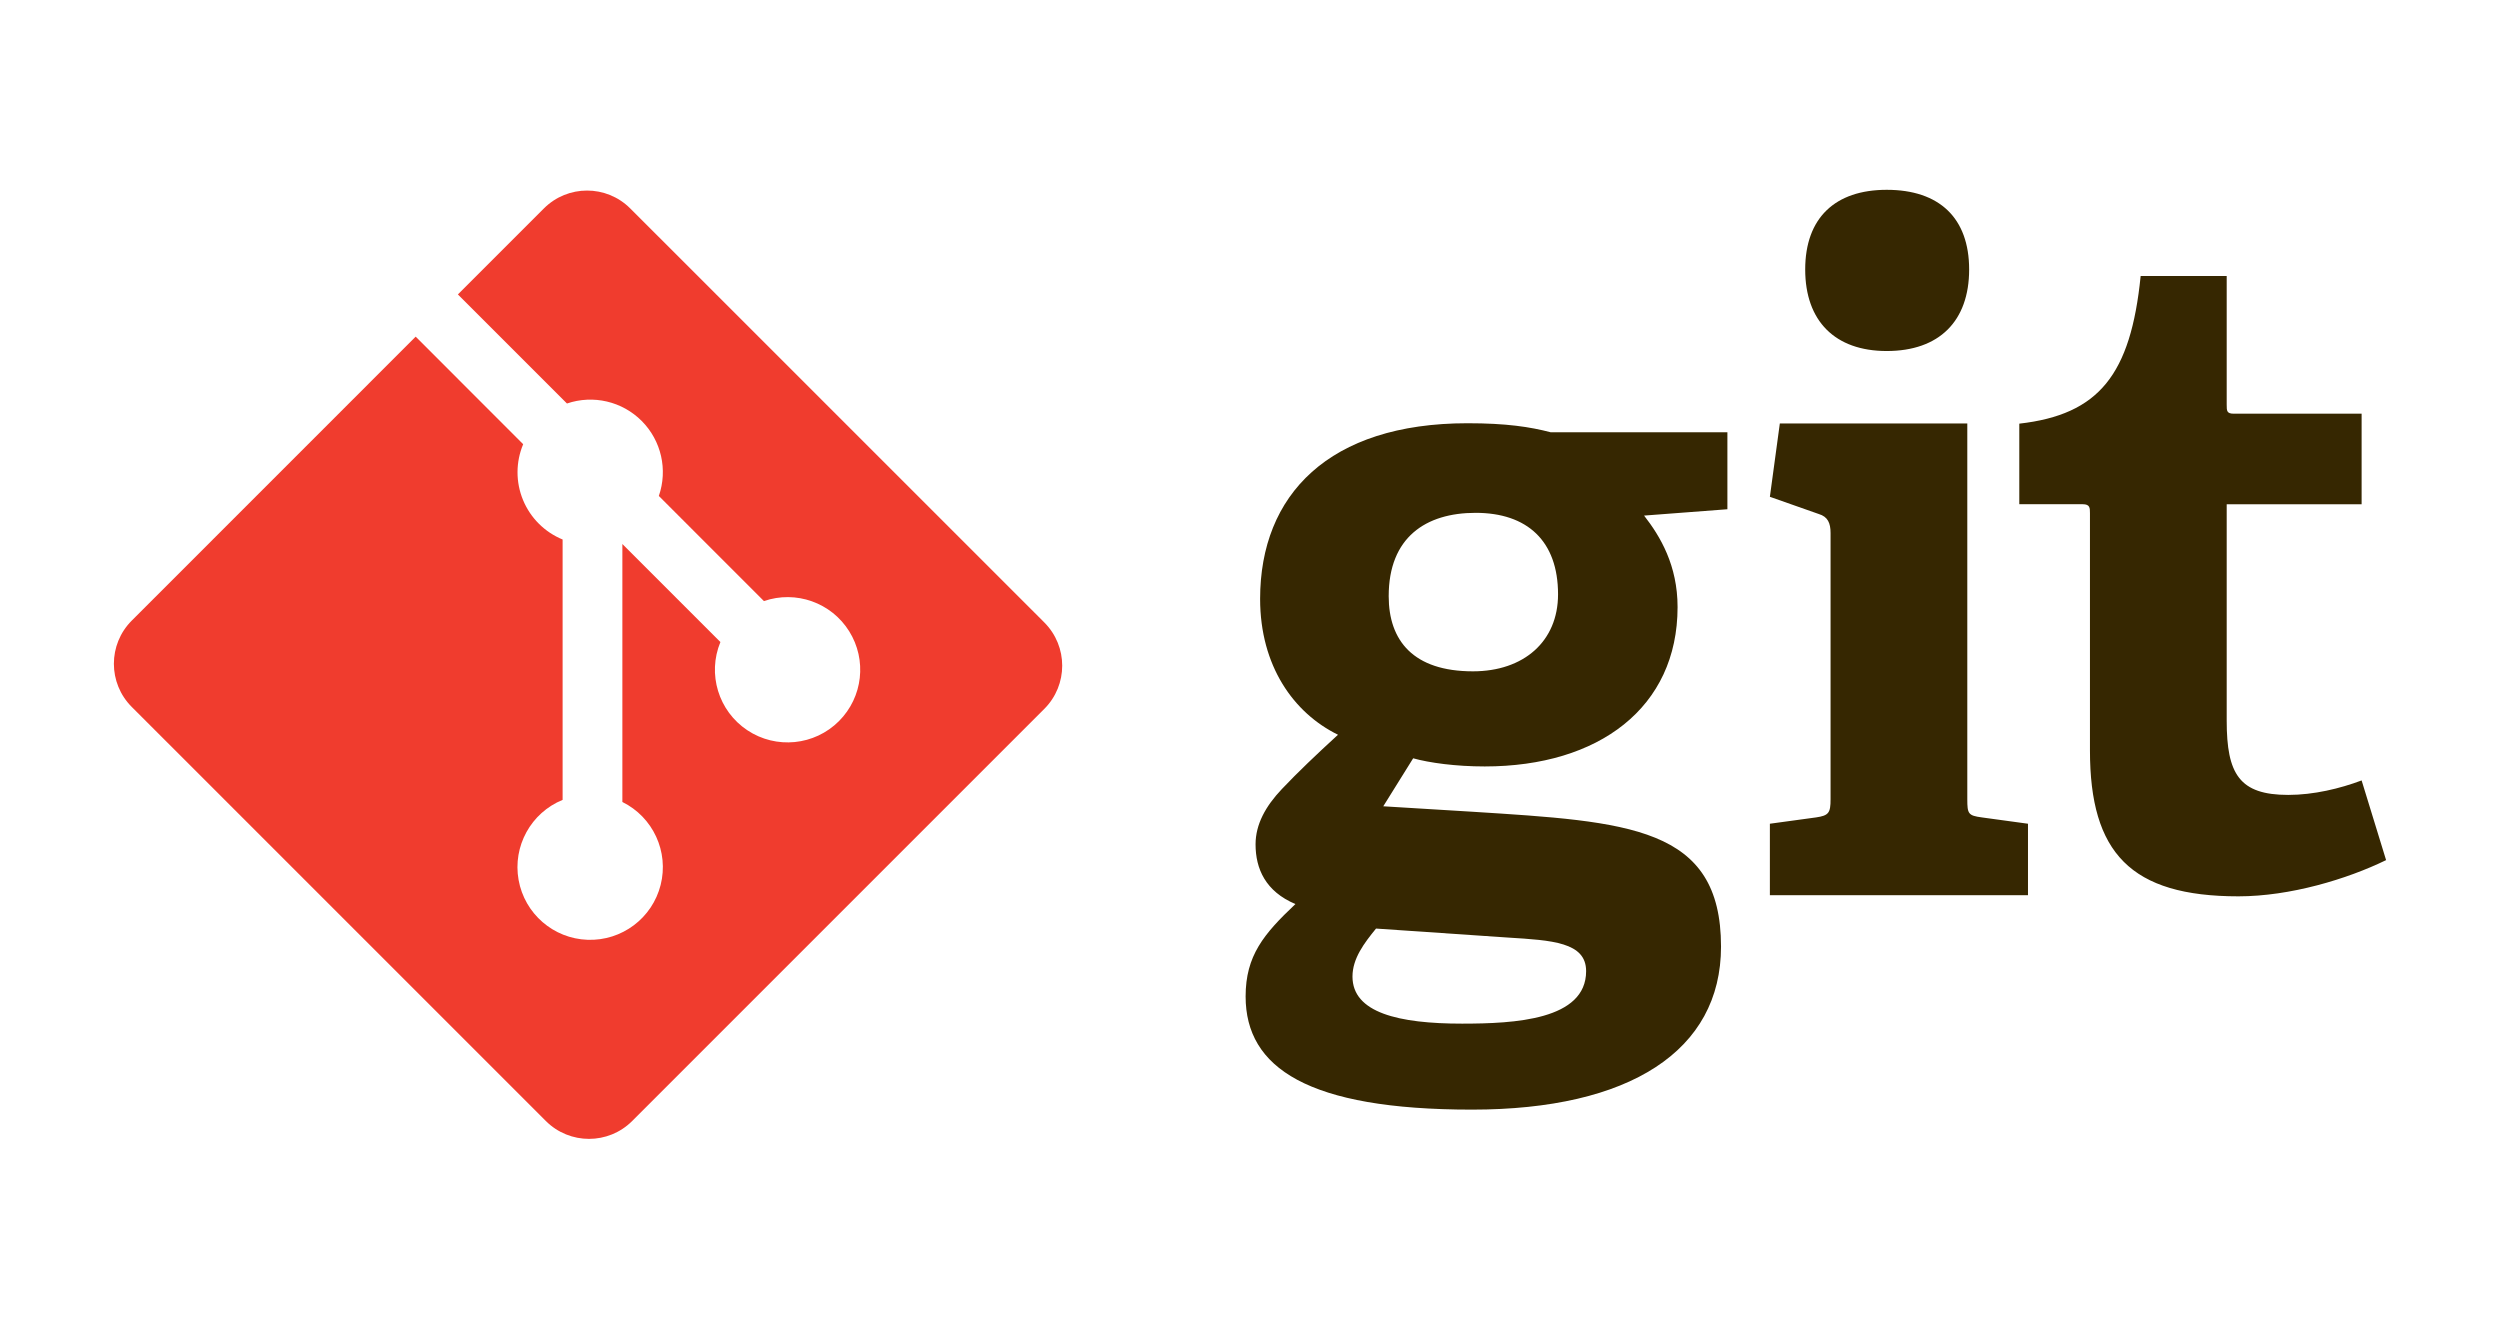
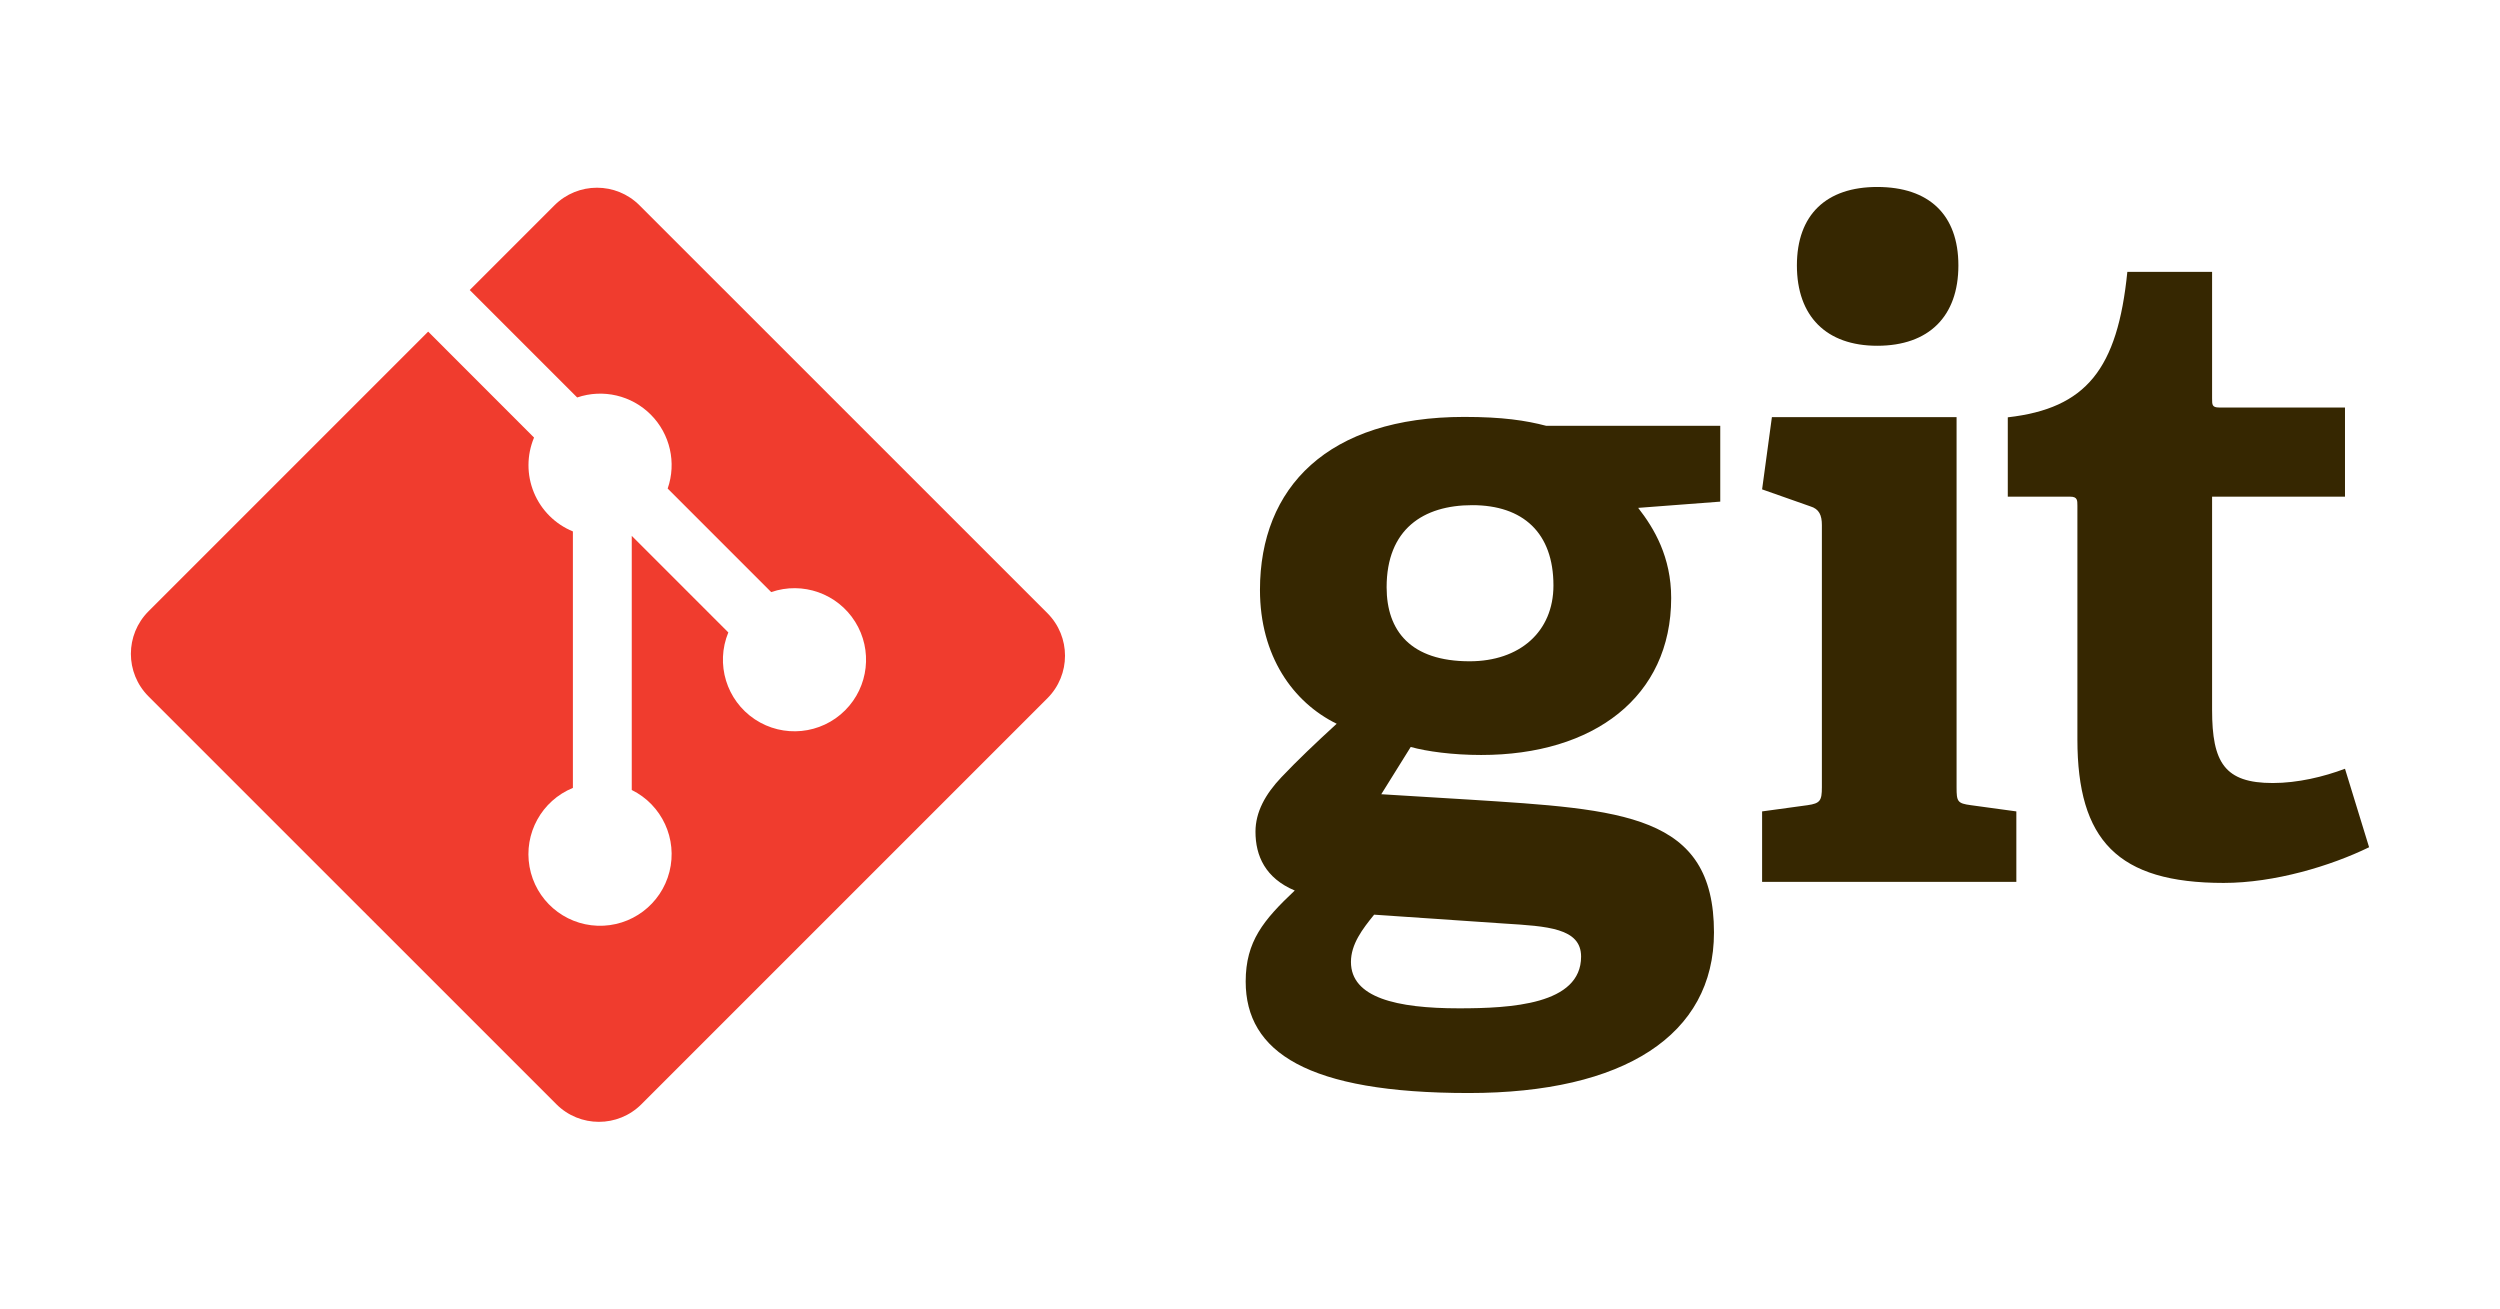
- <svg xmlns="http://www.w3.org/2000/svg" id="svg8" version="1.1" height="70" width="131.709">
+ <svg xmlns="http://www.w3.org/2000/svg" width="133.709" height="70" version="1.1" id="svg8">
  <defs id="defs12" />
-   <g transform="translate(5.999561)" style="stroke-width:0.1" id="g6">
-     <path style="fill:#362701" id="path2" d="m 71.742,27.018 c -2.625,0 -4.58,1.29 -4.58,4.39 0,2.338 1.289,3.96 4.439,3.96 2.67,0 4.483,-1.573 4.483,-4.056 0,-2.813 -1.623,-4.294 -4.342,-4.294 z M 66.494,48.92 c -0.62,0.763 -1.24,1.573 -1.24,2.528 0,1.907 2.432,2.481 5.773,2.481 2.767,0 6.536,-0.194 6.536,-2.766 0,-1.53 -1.813,-1.624 -4.104,-1.768 z M 80.616,27.163 c 0.858,1.098 1.765,2.625 1.765,4.82 0,5.295 -4.15,8.396 -10.16,8.396 -1.53,0 -2.912,-0.19 -3.77,-0.429 l -1.575,2.528 4.675,0.286 c 8.254,0.526 13.119,0.765 13.119,7.108 0,5.488 -4.817,8.587 -13.12,8.587 -8.634,0 -11.926,-2.195 -11.926,-5.963 0,-2.148 0.954,-3.29 2.624,-4.867 -1.575,-0.666 -2.1,-1.858 -2.1,-3.146 0,-1.05 0.525,-2.005 1.385,-2.912 0.859,-0.905 1.813,-1.813 2.958,-2.862 -2.338,-1.145 -4.103,-3.626 -4.103,-7.157 0,-5.486 3.626,-9.254 10.924,-9.254 2.052,0 3.293,0.19 4.39,0.477 h 9.304 v 4.054 l -4.39,0.334 M 93.4,18.493 c -2.72,0 -4.295,-1.576 -4.295,-4.296 C 89.105,11.48 90.68,10 93.4,10 c 2.768,0 4.342,1.48 4.342,4.197 0,2.72 -1.574,4.296 -4.342,4.296 z m -6.156,28.67 v -3.766 l 2.434,-0.333 c 0.668,-0.097 0.763,-0.239 0.763,-0.956 V 28.082 c 0,-0.524 -0.143,-0.86 -0.621,-1.002 l -2.576,-0.907 0.524,-3.863 h 9.877 v 19.798 c 0,0.764 0.046,0.86 0.764,0.956 l 2.433,0.333 v 3.767 H 87.244 m 32.464,-1.85 c -2.052,1.001 -5.057,1.908 -7.778,1.908 -5.677,0 -7.823,-2.288 -7.823,-7.682 V 27.042 c 0,-0.286 0,-0.478 -0.383,-0.478 h -3.34 V 22.32 c 4.2,-0.479 5.87,-2.578 6.394,-7.778 h 4.533 v 6.776 c 0,0.333 0,0.477 0.382,0.477 h 6.726 v 4.77 h -7.108 v 11.402 c 0,2.815 0.668,3.912 3.243,3.912 1.338,0 2.72,-0.333 3.865,-0.763 l 1.29,4.2" />
-     <path style="fill:#f03c2e" id="path4" d="M 49.02,32.794 27.204,10.982 a 3.217,3.217 0 0 0 -4.55,0 l -4.53,4.53 5.746,5.746 a 3.82,3.82 0 0 1 4.84,4.871 l 5.537,5.538 a 3.827,3.827 0 0 1 3.955,6.322 3.828,3.828 0 0 1 -6.248,-4.164 l -5.165,-5.164 v 13.59 A 3.83,3.83 0 1 1 23.641,42.14 V 28.423 a 3.827,3.827 0 0 1 -2.078,-5.02 L 15.9,17.736 0.943,32.694 a 3.218,3.218 0 0 0 0,4.551 l 21.814,21.813 a 3.218,3.218 0 0 0 4.55,0 L 49.019,37.346 a 3.22,3.22 0 0 0 0,-4.552" />
+   <g id="g6" style="stroke-width:0.1" transform="translate(6.999561)">
+     <path d="m 71.742,27.018 c -2.625,0 -4.58,1.29 -4.58,4.39 0,2.338 1.289,3.96 4.439,3.96 2.67,0 4.483,-1.573 4.483,-4.056 0,-2.813 -1.623,-4.294 -4.342,-4.294 z M 66.494,48.92 c -0.62,0.763 -1.24,1.573 -1.24,2.528 0,1.907 2.432,2.481 5.773,2.481 2.767,0 6.536,-0.194 6.536,-2.766 0,-1.53 -1.813,-1.624 -4.104,-1.768 z M 80.616,27.163 c 0.858,1.098 1.765,2.625 1.765,4.82 0,5.295 -4.15,8.396 -10.16,8.396 -1.53,0 -2.912,-0.19 -3.77,-0.429 l -1.575,2.528 4.675,0.286 c 8.254,0.526 13.119,0.765 13.119,7.108 0,5.488 -4.817,8.587 -13.12,8.587 -8.634,0 -11.926,-2.195 -11.926,-5.963 0,-2.148 0.954,-3.29 2.624,-4.867 -1.575,-0.666 -2.1,-1.858 -2.1,-3.146 0,-1.05 0.525,-2.005 1.385,-2.912 0.859,-0.905 1.813,-1.813 2.958,-2.862 -2.338,-1.145 -4.103,-3.626 -4.103,-7.157 0,-5.486 3.626,-9.254 10.924,-9.254 2.052,0 3.293,0.19 4.39,0.477 h 9.304 v 4.054 l -4.39,0.334 M 93.4,18.493 c -2.72,0 -4.295,-1.576 -4.295,-4.296 C 89.105,11.48 90.68,10 93.4,10 c 2.768,0 4.342,1.48 4.342,4.197 0,2.72 -1.574,4.296 -4.342,4.296 z m -6.156,28.67 v -3.766 l 2.434,-0.333 c 0.668,-0.097 0.763,-0.239 0.763,-0.956 V 28.082 c 0,-0.524 -0.143,-0.86 -0.621,-1.002 l -2.576,-0.907 0.524,-3.863 h 9.877 v 19.798 c 0,0.764 0.046,0.86 0.764,0.956 l 2.433,0.333 v 3.767 H 87.244 m 32.464,-1.85 c -2.052,1.001 -5.057,1.908 -7.778,1.908 -5.677,0 -7.823,-2.288 -7.823,-7.682 V 27.042 c 0,-0.286 0,-0.478 -0.383,-0.478 h -3.34 V 22.32 c 4.2,-0.479 5.87,-2.578 6.394,-7.778 h 4.533 v 6.776 c 0,0.333 0,0.477 0.382,0.477 h 6.726 v 4.77 h -7.108 v 11.402 c 0,2.815 0.668,3.912 3.243,3.912 1.338,0 2.72,-0.333 3.865,-0.763 l 1.29,4.2" id="path2" style="fill:#362701" />
+     <path d="M 49.02,32.794 27.204,10.982 a 3.217,3.217 0 0 0 -4.55,0 l -4.53,4.53 5.746,5.746 a 3.82,3.82 0 0 1 4.84,4.871 l 5.537,5.538 a 3.827,3.827 0 0 1 3.955,6.322 3.828,3.828 0 0 1 -6.248,-4.164 l -5.165,-5.164 v 13.59 A 3.83,3.83 0 1 1 23.641,42.14 V 28.423 a 3.827,3.827 0 0 1 -2.078,-5.02 L 15.9,17.736 0.943,32.694 a 3.218,3.218 0 0 0 0,4.551 l 21.814,21.813 a 3.218,3.218 0 0 0 4.55,0 L 49.019,37.346 a 3.22,3.22 0 0 0 0,-4.552" id="path4" style="fill:#f03c2e" />
  </g>
</svg>
